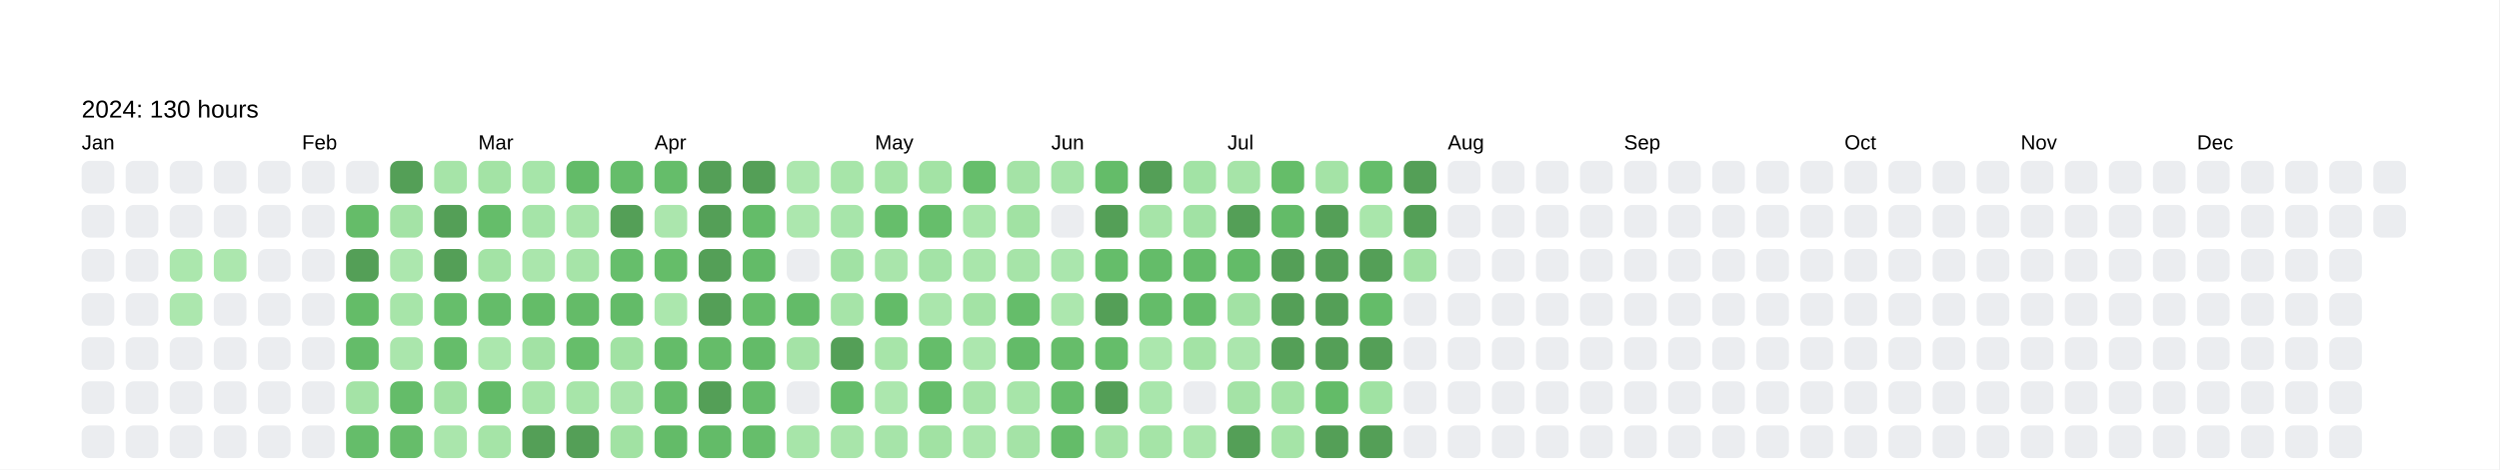
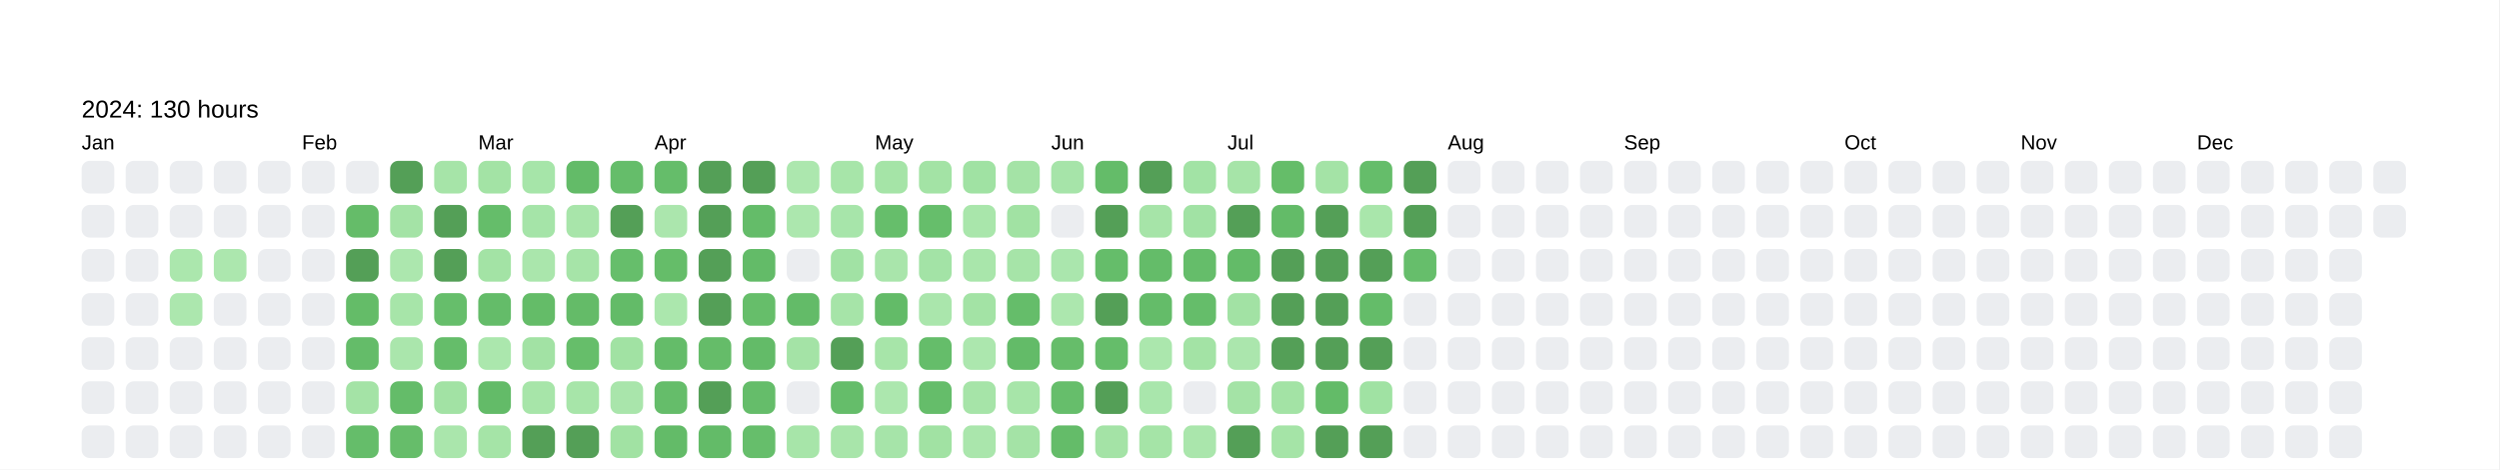
<svg xmlns="http://www.w3.org/2000/svg" baseProfile="full" height="57.5mm" version="1.1" viewBox="0,0,306.2,57.5" width="306.2mm">
  <defs />
  <rect fill="#FFFFFF" height="57.5" width="306.2" x="0" y="0" />
  <text fill="#000000" style="font-size:6px; font-family:Arial; font-weight:bold;" x="10" y="10" />
  <text fill="#000000" style="font-size:3px; font-family:Arial;" x="10" y="14.4">2024: 130 hours</text>
  <text fill="#000000" style="font-size:2.5px; font-family:Arial" x="10" y="18.3">Jan</text>
  <rect fill="#EBEDF0" height="4" rx="1" ry="1" width="4" x="10" y="19.7" />
  <rect fill="#EBEDF0" height="4" rx="1" ry="1" width="4" x="10" y="25.1" />
  <rect fill="#EBEDF0" height="4" rx="1" ry="1" width="4" x="10" y="30.5" />
  <rect fill="#EBEDF0" height="4" rx="1" ry="1" width="4" x="10" y="35.9" />
  <rect fill="#EBEDF0" height="4" rx="1" ry="1" width="4" x="10" y="41.3" />
  <rect fill="#EBEDF0" height="4" rx="1" ry="1" width="4" x="10" y="46.7" />
  <rect fill="#EBEDF0" height="4" rx="1" ry="1" width="4" x="10" y="52.1" />
  <rect fill="#EBEDF0" height="4" rx="1" ry="1" width="4" x="15.4" y="19.7" />
  <rect fill="#EBEDF0" height="4" rx="1" ry="1" width="4" x="15.4" y="25.1" />
  <rect fill="#EBEDF0" height="4" rx="1" ry="1" width="4" x="15.4" y="30.5" />
  <rect fill="#EBEDF0" height="4" rx="1" ry="1" width="4" x="15.4" y="35.9" />
  <rect fill="#EBEDF0" height="4" rx="1" ry="1" width="4" x="15.4" y="41.3" />
  <rect fill="#EBEDF0" height="4" rx="1" ry="1" width="4" x="15.4" y="46.7" />
  <rect fill="#EBEDF0" height="4" rx="1" ry="1" width="4" x="15.4" y="52.1" />
  <rect fill="#EBEDF0" height="4" rx="1" ry="1" width="4" x="20.8" y="19.7" />
  <rect fill="#EBEDF0" height="4" rx="1" ry="1" width="4" x="20.8" y="25.1" />
  <rect fill="#abe7ad" height="4" rx="1" ry="1" width="4" x="20.8" y="30.5" />
  <rect fill="#ace7ae" height="4" rx="1" ry="1" width="4" x="20.8" y="35.9" />
  <rect fill="#EBEDF0" height="4" rx="1" ry="1" width="4" x="20.8" y="41.3" />
  <rect fill="#EBEDF0" height="4" rx="1" ry="1" width="4" x="20.8" y="46.7" />
  <rect fill="#EBEDF0" height="4" rx="1" ry="1" width="4" x="20.8" y="52.1" />
  <rect fill="#EBEDF0" height="4" rx="1" ry="1" width="4" x="26.2" y="19.7" />
  <rect fill="#EBEDF0" height="4" rx="1" ry="1" width="4" x="26.2" y="25.1" />
  <rect fill="#ace7ae" height="4" rx="1" ry="1" width="4" x="26.2" y="30.5" />
  <rect fill="#EBEDF0" height="4" rx="1" ry="1" width="4" x="26.2" y="35.9" />
  <rect fill="#EBEDF0" height="4" rx="1" ry="1" width="4" x="26.2" y="41.3" />
  <rect fill="#EBEDF0" height="4" rx="1" ry="1" width="4" x="26.2" y="46.7" />
  <rect fill="#EBEDF0" height="4" rx="1" ry="1" width="4" x="26.2" y="52.1" />
  <rect fill="#EBEDF0" height="4" rx="1" ry="1" width="4" x="31.6" y="19.7" />
  <rect fill="#EBEDF0" height="4" rx="1" ry="1" width="4" x="31.6" y="25.1" />
  <rect fill="#EBEDF0" height="4" rx="1" ry="1" width="4" x="31.6" y="30.5" />
  <rect fill="#EBEDF0" height="4" rx="1" ry="1" width="4" x="31.6" y="35.9" />
  <rect fill="#EBEDF0" height="4" rx="1" ry="1" width="4" x="31.6" y="41.3" />
  <rect fill="#EBEDF0" height="4" rx="1" ry="1" width="4" x="31.6" y="46.7" />
  <rect fill="#EBEDF0" height="4" rx="1" ry="1" width="4" x="31.6" y="52.1" />
  <text fill="#000000" style="font-size:2.5px; font-family:Arial" x="37.0" y="18.3">Feb</text>
  <rect fill="#EBEDF0" height="4" rx="1" ry="1" width="4" x="37.0" y="19.7" />
  <rect fill="#EBEDF0" height="4" rx="1" ry="1" width="4" x="37.0" y="25.1" />
  <rect fill="#EBEDF0" height="4" rx="1" ry="1" width="4" x="37.0" y="30.5" />
  <rect fill="#EBEDF0" height="4" rx="1" ry="1" width="4" x="37.0" y="35.9" />
  <rect fill="#EBEDF0" height="4" rx="1" ry="1" width="4" x="37.0" y="41.3" />
  <rect fill="#EBEDF0" height="4" rx="1" ry="1" width="4" x="37.0" y="46.7" />
  <rect fill="#EBEDF0" height="4" rx="1" ry="1" width="4" x="37.0" y="52.1" />
  <rect fill="#EBEDF0" height="4" rx="1" ry="1" width="4" x="42.4" y="19.7" />
  <rect fill="#65bc69" height="4" rx="1" ry="1" width="4" x="42.4" y="25.1" />
  <rect fill="#549F57" height="4" rx="1" ry="1" width="4" x="42.4" y="30.5" />
  <rect fill="#64bc68" height="4" rx="1" ry="1" width="4" x="42.4" y="35.9" />
  <rect fill="#64bc69" height="4" rx="1" ry="1" width="4" x="42.4" y="41.3" />
  <rect fill="#a4e3a6" height="4" rx="1" ry="1" width="4" x="42.4" y="46.7" />
  <rect fill="#65bd6a" height="4" rx="1" ry="1" width="4" x="42.4" y="52.1" />
  <rect fill="#549F57" height="4" rx="1" ry="1" width="4" x="47.8" y="19.7" />
  <rect fill="#a4e3a6" height="4" rx="1" ry="1" width="4" x="47.8" y="25.1" />
  <rect fill="#ace7ae" height="4" rx="1" ry="1" width="4" x="47.8" y="30.5" />
  <rect fill="#a7e5a9" height="4" rx="1" ry="1" width="4" x="47.8" y="35.9" />
  <rect fill="#aae6ac" height="4" rx="1" ry="1" width="4" x="47.8" y="41.3" />
  <rect fill="#64bc69" height="4" rx="1" ry="1" width="4" x="47.8" y="46.7" />
  <rect fill="#66bd6a" height="4" rx="1" ry="1" width="4" x="47.8" y="52.1" />
  <rect fill="#a6e4a8" height="4" rx="1" ry="1" width="4" x="53.2" y="19.7" />
  <rect fill="#549F57" height="4" rx="1" ry="1" width="4" x="53.2" y="25.1" />
  <rect fill="#549F57" height="4" rx="1" ry="1" width="4" x="53.2" y="30.5" />
  <rect fill="#66be6b" height="4" rx="1" ry="1" width="4" x="53.2" y="35.9" />
  <rect fill="#65bd6a" height="4" rx="1" ry="1" width="4" x="53.2" y="41.3" />
  <rect fill="#a2e2a4" height="4" rx="1" ry="1" width="4" x="53.2" y="46.7" />
  <rect fill="#aae6ac" height="4" rx="1" ry="1" width="4" x="53.2" y="52.1" />
  <text fill="#000000" style="font-size:2.5px; font-family:Arial" x="58.6" y="18.3">Mar</text>
  <rect fill="#a3e3a5" height="4" rx="1" ry="1" width="4" x="58.6" y="19.7" />
  <rect fill="#65bd6a" height="4" rx="1" ry="1" width="4" x="58.6" y="25.1" />
  <rect fill="#a3e3a5" height="4" rx="1" ry="1" width="4" x="58.6" y="30.5" />
  <rect fill="#64bc69" height="4" rx="1" ry="1" width="4" x="58.6" y="35.9" />
  <rect fill="#abe7ad" height="4" rx="1" ry="1" width="4" x="58.6" y="41.3" />
  <rect fill="#63bb68" height="4" rx="1" ry="1" width="4" x="58.6" y="46.7" />
  <rect fill="#a5e4a7" height="4" rx="1" ry="1" width="4" x="58.6" y="52.1" />
  <rect fill="#a6e5a9" height="4" rx="1" ry="1" width="4" x="64" y="19.7" />
  <rect fill="#a5e4a8" height="4" rx="1" ry="1" width="4" x="64" y="25.1" />
  <rect fill="#aae6ac" height="4" rx="1" ry="1" width="4" x="64" y="30.5" />
  <rect fill="#64bc68" height="4" rx="1" ry="1" width="4" x="64" y="35.9" />
  <rect fill="#a2e2a4" height="4" rx="1" ry="1" width="4" x="64" y="41.3" />
  <rect fill="#a7e5a9" height="4" rx="1" ry="1" width="4" x="64" y="46.7" />
  <rect fill="#549F57" height="4" rx="1" ry="1" width="4" x="64" y="52.1" />
  <rect fill="#63bb68" height="4" rx="1" ry="1" width="4" x="69.4" y="19.7" />
  <rect fill="#a8e5aa" height="4" rx="1" ry="1" width="4" x="69.4" y="25.1" />
  <rect fill="#a6e4a8" height="4" rx="1" ry="1" width="4" x="69.4" y="30.5" />
  <rect fill="#64bb68" height="4" rx="1" ry="1" width="4" x="69.4" y="35.9" />
  <rect fill="#66be6a" height="4" rx="1" ry="1" width="4" x="69.4" y="41.3" />
  <rect fill="#a7e5a9" height="4" rx="1" ry="1" width="4" x="69.4" y="46.7" />
  <rect fill="#549F57" height="4" rx="1" ry="1" width="4" x="69.4" y="52.1" />
  <rect fill="#65bd6a" height="4" rx="1" ry="1" width="4" x="74.8" y="19.7" />
  <rect fill="#549F57" height="4" rx="1" ry="1" width="4" x="74.8" y="25.1" />
  <rect fill="#66be6b" height="4" rx="1" ry="1" width="4" x="74.8" y="30.5" />
  <rect fill="#63bb68" height="4" rx="1" ry="1" width="4" x="74.8" y="35.9" />
  <rect fill="#a1e2a3" height="4" rx="1" ry="1" width="4" x="74.8" y="41.3" />
  <rect fill="#a9e5ab" height="4" rx="1" ry="1" width="4" x="74.8" y="46.7" />
  <rect fill="#a1e2a3" height="4" rx="1" ry="1" width="4" x="74.8" y="52.1" />
  <text fill="#000000" style="font-size:2.5px; font-family:Arial" x="80.2" y="18.3">Apr</text>
  <rect fill="#65bd6a" height="4" rx="1" ry="1" width="4" x="80.2" y="19.7" />
  <rect fill="#abe6ad" height="4" rx="1" ry="1" width="4" x="80.2" y="25.1" />
  <rect fill="#65bd69" height="4" rx="1" ry="1" width="4" x="80.2" y="30.5" />
  <rect fill="#abe7ad" height="4" rx="1" ry="1" width="4" x="80.2" y="35.9" />
  <rect fill="#64bc69" height="4" rx="1" ry="1" width="4" x="80.2" y="41.3" />
  <rect fill="#65bd6a" height="4" rx="1" ry="1" width="4" x="80.2" y="46.7" />
  <rect fill="#63bb68" height="4" rx="1" ry="1" width="4" x="80.2" y="52.1" />
  <rect fill="#549F57" height="4" rx="1" ry="1" width="4" x="85.6" y="19.7" />
  <rect fill="#549F57" height="4" rx="1" ry="1" width="4" x="85.6" y="25.1" />
  <rect fill="#549F57" height="4" rx="1" ry="1" width="4" x="85.6" y="30.5" />
  <rect fill="#549F57" height="4" rx="1" ry="1" width="4" x="85.6" y="35.9" />
  <rect fill="#65bc69" height="4" rx="1" ry="1" width="4" x="85.6" y="41.3" />
  <rect fill="#549F57" height="4" rx="1" ry="1" width="4" x="85.6" y="46.7" />
  <rect fill="#63bb68" height="4" rx="1" ry="1" width="4" x="85.6" y="52.1" />
  <rect fill="#549F57" height="4" rx="1" ry="1" width="4" x="91" y="19.7" />
  <rect fill="#64bc69" height="4" rx="1" ry="1" width="4" x="91" y="25.1" />
  <rect fill="#63bb68" height="4" rx="1" ry="1" width="4" x="91" y="30.5" />
  <rect fill="#66be6a" height="4" rx="1" ry="1" width="4" x="91" y="35.9" />
  <rect fill="#63bb68" height="4" rx="1" ry="1" width="4" x="91" y="41.3" />
  <rect fill="#65bd6a" height="4" rx="1" ry="1" width="4" x="91" y="46.7" />
  <rect fill="#66be6b" height="4" rx="1" ry="1" width="4" x="91" y="52.1" />
  <rect fill="#ace7ae" height="4" rx="1" ry="1" width="4" x="96.4" y="19.7" />
  <rect fill="#ace7ae" height="4" rx="1" ry="1" width="4" x="96.4" y="25.1" />
  <rect fill="#EBEDF0" height="4" rx="1" ry="1" width="4" x="96.4" y="30.5" />
  <rect fill="#63bb68" height="4" rx="1" ry="1" width="4" x="96.4" y="35.9" />
  <rect fill="#a4e3a6" height="4" rx="1" ry="1" width="4" x="96.4" y="41.3" />
  <rect fill="#EBEDF0" height="4" rx="1" ry="1" width="4" x="96.4" y="46.7" />
  <rect fill="#a7e5a9" height="4" rx="1" ry="1" width="4" x="96.4" y="52.1" />
  <rect fill="#a7e5a9" height="4" rx="1" ry="1" width="4" x="101.8" y="19.7" />
  <rect fill="#a7e5aa" height="4" rx="1" ry="1" width="4" x="101.8" y="25.1" />
  <rect fill="#a1e2a4" height="4" rx="1" ry="1" width="4" x="101.8" y="30.5" />
  <rect fill="#a6e4a8" height="4" rx="1" ry="1" width="4" x="101.8" y="35.9" />
  <rect fill="#549F57" height="4" rx="1" ry="1" width="4" x="101.8" y="41.3" />
  <rect fill="#65bd6a" height="4" rx="1" ry="1" width="4" x="101.8" y="46.7" />
  <rect fill="#a8e5aa" height="4" rx="1" ry="1" width="4" x="101.8" y="52.1" />
  <text fill="#000000" style="font-size:2.5px; font-family:Arial" x="107.2" y="18.3">May</text>
  <rect fill="#a5e4a7" height="4" rx="1" ry="1" width="4" x="107.2" y="19.7" />
  <rect fill="#66be6b" height="4" rx="1" ry="1" width="4" x="107.2" y="25.1" />
  <rect fill="#a9e5ab" height="4" rx="1" ry="1" width="4" x="107.2" y="30.5" />
  <rect fill="#63bb68" height="4" rx="1" ry="1" width="4" x="107.2" y="35.9" />
  <rect fill="#a7e5a9" height="4" rx="1" ry="1" width="4" x="107.2" y="41.3" />
  <rect fill="#ace7ae" height="4" rx="1" ry="1" width="4" x="107.2" y="46.7" />
  <rect fill="#a6e4a9" height="4" rx="1" ry="1" width="4" x="107.2" y="52.1" />
  <rect fill="#a3e3a5" height="4" rx="1" ry="1" width="4" x="112.6" y="19.7" />
  <rect fill="#66be6b" height="4" rx="1" ry="1" width="4" x="112.6" y="25.1" />
  <rect fill="#a3e3a6" height="4" rx="1" ry="1" width="4" x="112.6" y="30.5" />
  <rect fill="#aae6ac" height="4" rx="1" ry="1" width="4" x="112.6" y="35.9" />
  <rect fill="#65bd6a" height="4" rx="1" ry="1" width="4" x="112.6" y="41.3" />
  <rect fill="#65bd6a" height="4" rx="1" ry="1" width="4" x="112.6" y="46.7" />
  <rect fill="#a1e2a3" height="4" rx="1" ry="1" width="4" x="112.6" y="52.1" />
-   <rect fill="#66be6b" height="4" rx="1" ry="1" width="4" x="118" y="19.7" />
+   <rect fill="#a0e2a3" height="4" rx="1" ry="1" width="4" x="118" y="19.7" />
  <rect fill="#a9e6ab" height="4" rx="1" ry="1" width="4" x="118" y="25.1" />
  <rect fill="#a9e6ab" height="4" rx="1" ry="1" width="4" x="118" y="30.5" />
  <rect fill="#a3e3a5" height="4" rx="1" ry="1" width="4" x="118" y="35.9" />
  <rect fill="#ace7ae" height="4" rx="1" ry="1" width="4" x="118" y="41.3" />
  <rect fill="#a6e4a8" height="4" rx="1" ry="1" width="4" x="118" y="46.7" />
  <rect fill="#aae6ac" height="4" rx="1" ry="1" width="4" x="118" y="52.1" />
  <rect fill="#a4e3a6" height="4" rx="1" ry="1" width="4" x="123.4" y="19.7" />
  <rect fill="#a1e2a3" height="4" rx="1" ry="1" width="4" x="123.4" y="25.1" />
  <rect fill="#a6e4a8" height="4" rx="1" ry="1" width="4" x="123.4" y="30.5" />
  <rect fill="#65bd6a" height="4" rx="1" ry="1" width="4" x="123.4" y="35.9" />
  <rect fill="#63bb68" height="4" rx="1" ry="1" width="4" x="123.4" y="41.3" />
  <rect fill="#a7e5a9" height="4" rx="1" ry="1" width="4" x="123.4" y="46.7" />
  <rect fill="#a4e3a6" height="4" rx="1" ry="1" width="4" x="123.4" y="52.1" />
  <text fill="#000000" style="font-size:2.5px; font-family:Arial" x="128.8" y="18.3">Jun</text>
  <rect fill="#a6e4a9" height="4" rx="1" ry="1" width="4" x="128.8" y="19.7" />
  <rect fill="#EBEDF0" height="4" rx="1" ry="1" width="4" x="128.8" y="25.1" />
  <rect fill="#aae6ad" height="4" rx="1" ry="1" width="4" x="128.8" y="30.5" />
  <rect fill="#ace7ae" height="4" rx="1" ry="1" width="4" x="128.8" y="35.9" />
  <rect fill="#66bd6a" height="4" rx="1" ry="1" width="4" x="128.8" y="41.3" />
  <rect fill="#66be6b" height="4" rx="1" ry="1" width="4" x="128.8" y="46.7" />
  <rect fill="#64bc69" height="4" rx="1" ry="1" width="4" x="128.8" y="52.1" />
  <rect fill="#64bc69" height="4" rx="1" ry="1" width="4" x="134.2" y="19.7" />
  <rect fill="#549F57" height="4" rx="1" ry="1" width="4" x="134.2" y="25.1" />
  <rect fill="#65bd6a" height="4" rx="1" ry="1" width="4" x="134.2" y="30.5" />
  <rect fill="#549F57" height="4" rx="1" ry="1" width="4" x="134.2" y="35.9" />
  <rect fill="#65bd6a" height="4" rx="1" ry="1" width="4" x="134.2" y="41.3" />
  <rect fill="#549F57" height="4" rx="1" ry="1" width="4" x="134.2" y="46.7" />
  <rect fill="#a4e3a6" height="4" rx="1" ry="1" width="4" x="134.2" y="52.1" />
  <rect fill="#549F57" height="4" rx="1" ry="1" width="4" x="139.6" y="19.7" />
  <rect fill="#a6e4a8" height="4" rx="1" ry="1" width="4" x="139.6" y="25.1" />
  <rect fill="#64bc69" height="4" rx="1" ry="1" width="4" x="139.6" y="30.5" />
  <rect fill="#64bc69" height="4" rx="1" ry="1" width="4" x="139.6" y="35.9" />
  <rect fill="#abe7ad" height="4" rx="1" ry="1" width="4" x="139.6" y="41.3" />
  <rect fill="#a9e6ac" height="4" rx="1" ry="1" width="4" x="139.6" y="46.7" />
  <rect fill="#a5e4a7" height="4" rx="1" ry="1" width="4" x="139.6" y="52.1" />
  <rect fill="#a2e3a5" height="4" rx="1" ry="1" width="4" x="145" y="19.7" />
  <rect fill="#a1e2a4" height="4" rx="1" ry="1" width="4" x="145" y="25.1" />
  <rect fill="#65bd6a" height="4" rx="1" ry="1" width="4" x="145" y="30.5" />
  <rect fill="#65bd6a" height="4" rx="1" ry="1" width="4" x="145" y="35.9" />
  <rect fill="#a3e3a5" height="4" rx="1" ry="1" width="4" x="145" y="41.3" />
  <rect fill="#EBEDF0" height="4" rx="1" ry="1" width="4" x="145" y="46.7" />
  <rect fill="#aae6ac" height="4" rx="1" ry="1" width="4" x="145" y="52.1" />
  <text fill="#000000" style="font-size:2.5px; font-family:Arial" x="150.4" y="18.3">Jul</text>
  <rect fill="#a6e4a8" height="4" rx="1" ry="1" width="4" x="150.4" y="19.7" />
  <rect fill="#549F57" height="4" rx="1" ry="1" width="4" x="150.4" y="25.1" />
  <rect fill="#63bb68" height="4" rx="1" ry="1" width="4" x="150.4" y="30.5" />
  <rect fill="#a2e2a4" height="4" rx="1" ry="1" width="4" x="150.4" y="35.9" />
  <rect fill="#abe6ad" height="4" rx="1" ry="1" width="4" x="150.4" y="41.3" />
  <rect fill="#a4e3a6" height="4" rx="1" ry="1" width="4" x="150.4" y="46.7" />
  <rect fill="#549F57" height="4" rx="1" ry="1" width="4" x="150.4" y="52.1" />
  <rect fill="#65bd69" height="4" rx="1" ry="1" width="4" x="155.8" y="19.7" />
  <rect fill="#63bb68" height="4" rx="1" ry="1" width="4" x="155.8" y="25.1" />
  <rect fill="#549F57" height="4" rx="1" ry="1" width="4" x="155.8" y="30.5" />
  <rect fill="#549F57" height="4" rx="1" ry="1" width="4" x="155.8" y="35.9" />
  <rect fill="#549F57" height="4" rx="1" ry="1" width="4" x="155.8" y="41.3" />
  <rect fill="#a3e3a5" height="4" rx="1" ry="1" width="4" x="155.8" y="46.7" />
  <rect fill="#a5e4a7" height="4" rx="1" ry="1" width="4" x="155.8" y="52.1" />
  <rect fill="#a4e3a6" height="4" rx="1" ry="1" width="4" x="161.2" y="19.7" />
  <rect fill="#549F57" height="4" rx="1" ry="1" width="4" x="161.2" y="25.1" />
  <rect fill="#549F57" height="4" rx="1" ry="1" width="4" x="161.2" y="30.5" />
  <rect fill="#549F57" height="4" rx="1" ry="1" width="4" x="161.2" y="35.9" />
  <rect fill="#549F57" height="4" rx="1" ry="1" width="4" x="161.2" y="41.3" />
  <rect fill="#63bb68" height="4" rx="1" ry="1" width="4" x="161.2" y="46.7" />
  <rect fill="#549F57" height="4" rx="1" ry="1" width="4" x="161.2" y="52.1" />
  <rect fill="#65bd6a" height="4" rx="1" ry="1" width="4" x="166.6" y="19.7" />
  <rect fill="#a9e6ab" height="4" rx="1" ry="1" width="4" x="166.6" y="25.1" />
  <rect fill="#549F57" height="4" rx="1" ry="1" width="4" x="166.6" y="30.5" />
  <rect fill="#64bc69" height="4" rx="1" ry="1" width="4" x="166.6" y="35.9" />
  <rect fill="#549F57" height="4" rx="1" ry="1" width="4" x="166.6" y="41.3" />
  <rect fill="#a0e2a3" height="4" rx="1" ry="1" width="4" x="166.6" y="46.7" />
  <rect fill="#549F57" height="4" rx="1" ry="1" width="4" x="166.6" y="52.1" />
  <rect fill="#549F57" height="4" rx="1" ry="1" width="4" x="172" y="19.7" />
  <rect fill="#549F57" height="4" rx="1" ry="1" width="4" x="172" y="25.1" />
-   <rect fill="#a2e2a4" height="4" rx="1" ry="1" width="4" x="172" y="30.5" />
+   <rect fill="#66be6b" height="4" rx="1" ry="1" width="4" x="172" y="30.5" />
  <rect fill="#EBEDF0" height="4" rx="1" ry="1" width="4" x="172" y="35.9" />
  <rect fill="#EBEDF0" height="4" rx="1" ry="1" width="4" x="172" y="41.3" />
  <rect fill="#EBEDF0" height="4" rx="1" ry="1" width="4" x="172" y="46.7" />
  <rect fill="#EBEDF0" height="4" rx="1" ry="1" width="4" x="172" y="52.1" />
  <text fill="#000000" style="font-size:2.5px; font-family:Arial" x="177.4" y="18.3">Aug</text>
  <rect fill="#EBEDF0" height="4" rx="1" ry="1" width="4" x="177.4" y="19.7" />
  <rect fill="#EBEDF0" height="4" rx="1" ry="1" width="4" x="177.4" y="25.1" />
  <rect fill="#EBEDF0" height="4" rx="1" ry="1" width="4" x="177.4" y="30.5" />
  <rect fill="#EBEDF0" height="4" rx="1" ry="1" width="4" x="177.4" y="35.9" />
  <rect fill="#EBEDF0" height="4" rx="1" ry="1" width="4" x="177.4" y="41.3" />
  <rect fill="#EBEDF0" height="4" rx="1" ry="1" width="4" x="177.4" y="46.7" />
  <rect fill="#EBEDF0" height="4" rx="1" ry="1" width="4" x="177.4" y="52.1" />
  <rect fill="#EBEDF0" height="4" rx="1" ry="1" width="4" x="182.8" y="19.7" />
  <rect fill="#EBEDF0" height="4" rx="1" ry="1" width="4" x="182.8" y="25.1" />
  <rect fill="#EBEDF0" height="4" rx="1" ry="1" width="4" x="182.8" y="30.5" />
  <rect fill="#EBEDF0" height="4" rx="1" ry="1" width="4" x="182.8" y="35.9" />
  <rect fill="#EBEDF0" height="4" rx="1" ry="1" width="4" x="182.8" y="41.3" />
  <rect fill="#EBEDF0" height="4" rx="1" ry="1" width="4" x="182.8" y="46.7" />
  <rect fill="#EBEDF0" height="4" rx="1" ry="1" width="4" x="182.8" y="52.1" />
  <rect fill="#EBEDF0" height="4" rx="1" ry="1" width="4" x="188.2" y="19.7" />
  <rect fill="#EBEDF0" height="4" rx="1" ry="1" width="4" x="188.2" y="25.1" />
  <rect fill="#EBEDF0" height="4" rx="1" ry="1" width="4" x="188.2" y="30.5" />
  <rect fill="#EBEDF0" height="4" rx="1" ry="1" width="4" x="188.2" y="35.9" />
  <rect fill="#EBEDF0" height="4" rx="1" ry="1" width="4" x="188.2" y="41.3" />
  <rect fill="#EBEDF0" height="4" rx="1" ry="1" width="4" x="188.2" y="46.7" />
  <rect fill="#EBEDF0" height="4" rx="1" ry="1" width="4" x="188.2" y="52.1" />
  <rect fill="#EBEDF0" height="4" rx="1" ry="1" width="4" x="193.6" y="19.7" />
  <rect fill="#EBEDF0" height="4" rx="1" ry="1" width="4" x="193.6" y="25.1" />
  <rect fill="#EBEDF0" height="4" rx="1" ry="1" width="4" x="193.6" y="30.5" />
  <rect fill="#EBEDF0" height="4" rx="1" ry="1" width="4" x="193.6" y="35.9" />
  <rect fill="#EBEDF0" height="4" rx="1" ry="1" width="4" x="193.6" y="41.3" />
  <rect fill="#EBEDF0" height="4" rx="1" ry="1" width="4" x="193.6" y="46.7" />
  <rect fill="#EBEDF0" height="4" rx="1" ry="1" width="4" x="193.6" y="52.1" />
  <text fill="#000000" style="font-size:2.5px; font-family:Arial" x="199" y="18.3">Sep</text>
  <rect fill="#EBEDF0" height="4" rx="1" ry="1" width="4" x="199" y="19.7" />
  <rect fill="#EBEDF0" height="4" rx="1" ry="1" width="4" x="199" y="25.1" />
  <rect fill="#EBEDF0" height="4" rx="1" ry="1" width="4" x="199" y="30.5" />
  <rect fill="#EBEDF0" height="4" rx="1" ry="1" width="4" x="199" y="35.9" />
  <rect fill="#EBEDF0" height="4" rx="1" ry="1" width="4" x="199" y="41.3" />
  <rect fill="#EBEDF0" height="4" rx="1" ry="1" width="4" x="199" y="46.7" />
  <rect fill="#EBEDF0" height="4" rx="1" ry="1" width="4" x="199" y="52.1" />
  <rect fill="#EBEDF0" height="4" rx="1" ry="1" width="4" x="204.4" y="19.7" />
  <rect fill="#EBEDF0" height="4" rx="1" ry="1" width="4" x="204.4" y="25.1" />
  <rect fill="#EBEDF0" height="4" rx="1" ry="1" width="4" x="204.4" y="30.5" />
  <rect fill="#EBEDF0" height="4" rx="1" ry="1" width="4" x="204.4" y="35.9" />
  <rect fill="#EBEDF0" height="4" rx="1" ry="1" width="4" x="204.4" y="41.3" />
  <rect fill="#EBEDF0" height="4" rx="1" ry="1" width="4" x="204.4" y="46.7" />
  <rect fill="#EBEDF0" height="4" rx="1" ry="1" width="4" x="204.4" y="52.1" />
  <rect fill="#EBEDF0" height="4" rx="1" ry="1" width="4" x="209.8" y="19.7" />
  <rect fill="#EBEDF0" height="4" rx="1" ry="1" width="4" x="209.8" y="25.1" />
  <rect fill="#EBEDF0" height="4" rx="1" ry="1" width="4" x="209.8" y="30.5" />
  <rect fill="#EBEDF0" height="4" rx="1" ry="1" width="4" x="209.8" y="35.9" />
  <rect fill="#EBEDF0" height="4" rx="1" ry="1" width="4" x="209.8" y="41.3" />
  <rect fill="#EBEDF0" height="4" rx="1" ry="1" width="4" x="209.8" y="46.7" />
  <rect fill="#EBEDF0" height="4" rx="1" ry="1" width="4" x="209.8" y="52.1" />
  <rect fill="#EBEDF0" height="4" rx="1" ry="1" width="4" x="215.2" y="19.7" />
  <rect fill="#EBEDF0" height="4" rx="1" ry="1" width="4" x="215.2" y="25.1" />
  <rect fill="#EBEDF0" height="4" rx="1" ry="1" width="4" x="215.2" y="30.5" />
  <rect fill="#EBEDF0" height="4" rx="1" ry="1" width="4" x="215.2" y="35.9" />
  <rect fill="#EBEDF0" height="4" rx="1" ry="1" width="4" x="215.2" y="41.3" />
  <rect fill="#EBEDF0" height="4" rx="1" ry="1" width="4" x="215.2" y="46.7" />
  <rect fill="#EBEDF0" height="4" rx="1" ry="1" width="4" x="215.2" y="52.1" />
  <rect fill="#EBEDF0" height="4" rx="1" ry="1" width="4" x="220.6" y="19.7" />
  <rect fill="#EBEDF0" height="4" rx="1" ry="1" width="4" x="220.6" y="25.1" />
  <rect fill="#EBEDF0" height="4" rx="1" ry="1" width="4" x="220.6" y="30.5" />
  <rect fill="#EBEDF0" height="4" rx="1" ry="1" width="4" x="220.6" y="35.9" />
  <rect fill="#EBEDF0" height="4" rx="1" ry="1" width="4" x="220.6" y="41.3" />
  <rect fill="#EBEDF0" height="4" rx="1" ry="1" width="4" x="220.6" y="46.7" />
  <rect fill="#EBEDF0" height="4" rx="1" ry="1" width="4" x="220.6" y="52.1" />
  <text fill="#000000" style="font-size:2.5px; font-family:Arial" x="226" y="18.3">Oct</text>
  <rect fill="#EBEDF0" height="4" rx="1" ry="1" width="4" x="226" y="19.7" />
  <rect fill="#EBEDF0" height="4" rx="1" ry="1" width="4" x="226" y="25.1" />
  <rect fill="#EBEDF0" height="4" rx="1" ry="1" width="4" x="226" y="30.5" />
  <rect fill="#EBEDF0" height="4" rx="1" ry="1" width="4" x="226" y="35.9" />
  <rect fill="#EBEDF0" height="4" rx="1" ry="1" width="4" x="226" y="41.3" />
  <rect fill="#EBEDF0" height="4" rx="1" ry="1" width="4" x="226" y="46.7" />
  <rect fill="#EBEDF0" height="4" rx="1" ry="1" width="4" x="226" y="52.1" />
  <rect fill="#EBEDF0" height="4" rx="1" ry="1" width="4" x="231.4" y="19.7" />
  <rect fill="#EBEDF0" height="4" rx="1" ry="1" width="4" x="231.4" y="25.1" />
  <rect fill="#EBEDF0" height="4" rx="1" ry="1" width="4" x="231.4" y="30.5" />
  <rect fill="#EBEDF0" height="4" rx="1" ry="1" width="4" x="231.4" y="35.9" />
  <rect fill="#EBEDF0" height="4" rx="1" ry="1" width="4" x="231.4" y="41.3" />
  <rect fill="#EBEDF0" height="4" rx="1" ry="1" width="4" x="231.4" y="46.7" />
  <rect fill="#EBEDF0" height="4" rx="1" ry="1" width="4" x="231.4" y="52.1" />
  <rect fill="#EBEDF0" height="4" rx="1" ry="1" width="4" x="236.8" y="19.7" />
  <rect fill="#EBEDF0" height="4" rx="1" ry="1" width="4" x="236.8" y="25.1" />
  <rect fill="#EBEDF0" height="4" rx="1" ry="1" width="4" x="236.8" y="30.5" />
  <rect fill="#EBEDF0" height="4" rx="1" ry="1" width="4" x="236.8" y="35.9" />
  <rect fill="#EBEDF0" height="4" rx="1" ry="1" width="4" x="236.8" y="41.3" />
  <rect fill="#EBEDF0" height="4" rx="1" ry="1" width="4" x="236.8" y="46.7" />
  <rect fill="#EBEDF0" height="4" rx="1" ry="1" width="4" x="236.8" y="52.1" />
  <rect fill="#EBEDF0" height="4" rx="1" ry="1" width="4" x="242.2" y="19.7" />
  <rect fill="#EBEDF0" height="4" rx="1" ry="1" width="4" x="242.2" y="25.1" />
  <rect fill="#EBEDF0" height="4" rx="1" ry="1" width="4" x="242.2" y="30.5" />
  <rect fill="#EBEDF0" height="4" rx="1" ry="1" width="4" x="242.2" y="35.9" />
  <rect fill="#EBEDF0" height="4" rx="1" ry="1" width="4" x="242.2" y="41.3" />
  <rect fill="#EBEDF0" height="4" rx="1" ry="1" width="4" x="242.2" y="46.7" />
  <rect fill="#EBEDF0" height="4" rx="1" ry="1" width="4" x="242.2" y="52.1" />
  <text fill="#000000" style="font-size:2.5px; font-family:Arial" x="247.6" y="18.3">Nov</text>
  <rect fill="#EBEDF0" height="4" rx="1" ry="1" width="4" x="247.6" y="19.7" />
  <rect fill="#EBEDF0" height="4" rx="1" ry="1" width="4" x="247.6" y="25.1" />
  <rect fill="#EBEDF0" height="4" rx="1" ry="1" width="4" x="247.6" y="30.5" />
  <rect fill="#EBEDF0" height="4" rx="1" ry="1" width="4" x="247.6" y="35.9" />
  <rect fill="#EBEDF0" height="4" rx="1" ry="1" width="4" x="247.6" y="41.3" />
  <rect fill="#EBEDF0" height="4" rx="1" ry="1" width="4" x="247.6" y="46.7" />
  <rect fill="#EBEDF0" height="4" rx="1" ry="1" width="4" x="247.6" y="52.1" />
  <rect fill="#EBEDF0" height="4" rx="1" ry="1" width="4" x="253" y="19.7" />
  <rect fill="#EBEDF0" height="4" rx="1" ry="1" width="4" x="253" y="25.1" />
  <rect fill="#EBEDF0" height="4" rx="1" ry="1" width="4" x="253" y="30.5" />
  <rect fill="#EBEDF0" height="4" rx="1" ry="1" width="4" x="253" y="35.9" />
  <rect fill="#EBEDF0" height="4" rx="1" ry="1" width="4" x="253" y="41.3" />
  <rect fill="#EBEDF0" height="4" rx="1" ry="1" width="4" x="253" y="46.7" />
  <rect fill="#EBEDF0" height="4" rx="1" ry="1" width="4" x="253" y="52.1" />
  <rect fill="#EBEDF0" height="4" rx="1" ry="1" width="4" x="258.4" y="19.7" />
  <rect fill="#EBEDF0" height="4" rx="1" ry="1" width="4" x="258.4" y="25.1" />
  <rect fill="#EBEDF0" height="4" rx="1" ry="1" width="4" x="258.4" y="30.5" />
  <rect fill="#EBEDF0" height="4" rx="1" ry="1" width="4" x="258.4" y="35.9" />
  <rect fill="#EBEDF0" height="4" rx="1" ry="1" width="4" x="258.4" y="41.3" />
  <rect fill="#EBEDF0" height="4" rx="1" ry="1" width="4" x="258.4" y="46.7" />
  <rect fill="#EBEDF0" height="4" rx="1" ry="1" width="4" x="258.4" y="52.1" />
  <rect fill="#EBEDF0" height="4" rx="1" ry="1" width="4" x="263.8" y="19.7" />
  <rect fill="#EBEDF0" height="4" rx="1" ry="1" width="4" x="263.8" y="25.1" />
  <rect fill="#EBEDF0" height="4" rx="1" ry="1" width="4" x="263.8" y="30.5" />
  <rect fill="#EBEDF0" height="4" rx="1" ry="1" width="4" x="263.8" y="35.9" />
  <rect fill="#EBEDF0" height="4" rx="1" ry="1" width="4" x="263.8" y="41.3" />
  <rect fill="#EBEDF0" height="4" rx="1" ry="1" width="4" x="263.8" y="46.7" />
  <rect fill="#EBEDF0" height="4" rx="1" ry="1" width="4" x="263.8" y="52.1" />
  <text fill="#000000" style="font-size:2.5px; font-family:Arial" x="269.2" y="18.3">Dec</text>
  <rect fill="#EBEDF0" height="4" rx="1" ry="1" width="4" x="269.2" y="19.7" />
  <rect fill="#EBEDF0" height="4" rx="1" ry="1" width="4" x="269.2" y="25.1" />
  <rect fill="#EBEDF0" height="4" rx="1" ry="1" width="4" x="269.2" y="30.5" />
  <rect fill="#EBEDF0" height="4" rx="1" ry="1" width="4" x="269.2" y="35.9" />
  <rect fill="#EBEDF0" height="4" rx="1" ry="1" width="4" x="269.2" y="41.3" />
  <rect fill="#EBEDF0" height="4" rx="1" ry="1" width="4" x="269.2" y="46.7" />
  <rect fill="#EBEDF0" height="4" rx="1" ry="1" width="4" x="269.2" y="52.1" />
  <rect fill="#EBEDF0" height="4" rx="1" ry="1" width="4" x="274.6" y="19.7" />
  <rect fill="#EBEDF0" height="4" rx="1" ry="1" width="4" x="274.6" y="25.1" />
  <rect fill="#EBEDF0" height="4" rx="1" ry="1" width="4" x="274.6" y="30.5" />
  <rect fill="#EBEDF0" height="4" rx="1" ry="1" width="4" x="274.6" y="35.9" />
  <rect fill="#EBEDF0" height="4" rx="1" ry="1" width="4" x="274.6" y="41.3" />
  <rect fill="#EBEDF0" height="4" rx="1" ry="1" width="4" x="274.6" y="46.7" />
  <rect fill="#EBEDF0" height="4" rx="1" ry="1" width="4" x="274.6" y="52.1" />
  <rect fill="#EBEDF0" height="4" rx="1" ry="1" width="4" x="280" y="19.7" />
  <rect fill="#EBEDF0" height="4" rx="1" ry="1" width="4" x="280" y="25.1" />
  <rect fill="#EBEDF0" height="4" rx="1" ry="1" width="4" x="280" y="30.5" />
  <rect fill="#EBEDF0" height="4" rx="1" ry="1" width="4" x="280" y="35.9" />
  <rect fill="#EBEDF0" height="4" rx="1" ry="1" width="4" x="280" y="41.3" />
  <rect fill="#EBEDF0" height="4" rx="1" ry="1" width="4" x="280" y="46.7" />
  <rect fill="#EBEDF0" height="4" rx="1" ry="1" width="4" x="280" y="52.1" />
  <rect fill="#EBEDF0" height="4" rx="1" ry="1" width="4" x="285.4" y="19.7" />
  <rect fill="#EBEDF0" height="4" rx="1" ry="1" width="4" x="285.4" y="25.1" />
  <rect fill="#EBEDF0" height="4" rx="1" ry="1" width="4" x="285.4" y="30.5" />
  <rect fill="#EBEDF0" height="4" rx="1" ry="1" width="4" x="285.4" y="35.9" />
  <rect fill="#EBEDF0" height="4" rx="1" ry="1" width="4" x="285.4" y="41.3" />
  <rect fill="#EBEDF0" height="4" rx="1" ry="1" width="4" x="285.4" y="46.7" />
  <rect fill="#EBEDF0" height="4" rx="1" ry="1" width="4" x="285.4" y="52.1" />
  <rect fill="#EBEDF0" height="4" rx="1" ry="1" width="4" x="290.8" y="19.7" />
  <rect fill="#EBEDF0" height="4" rx="1" ry="1" width="4" x="290.8" y="25.1" />
</svg>
